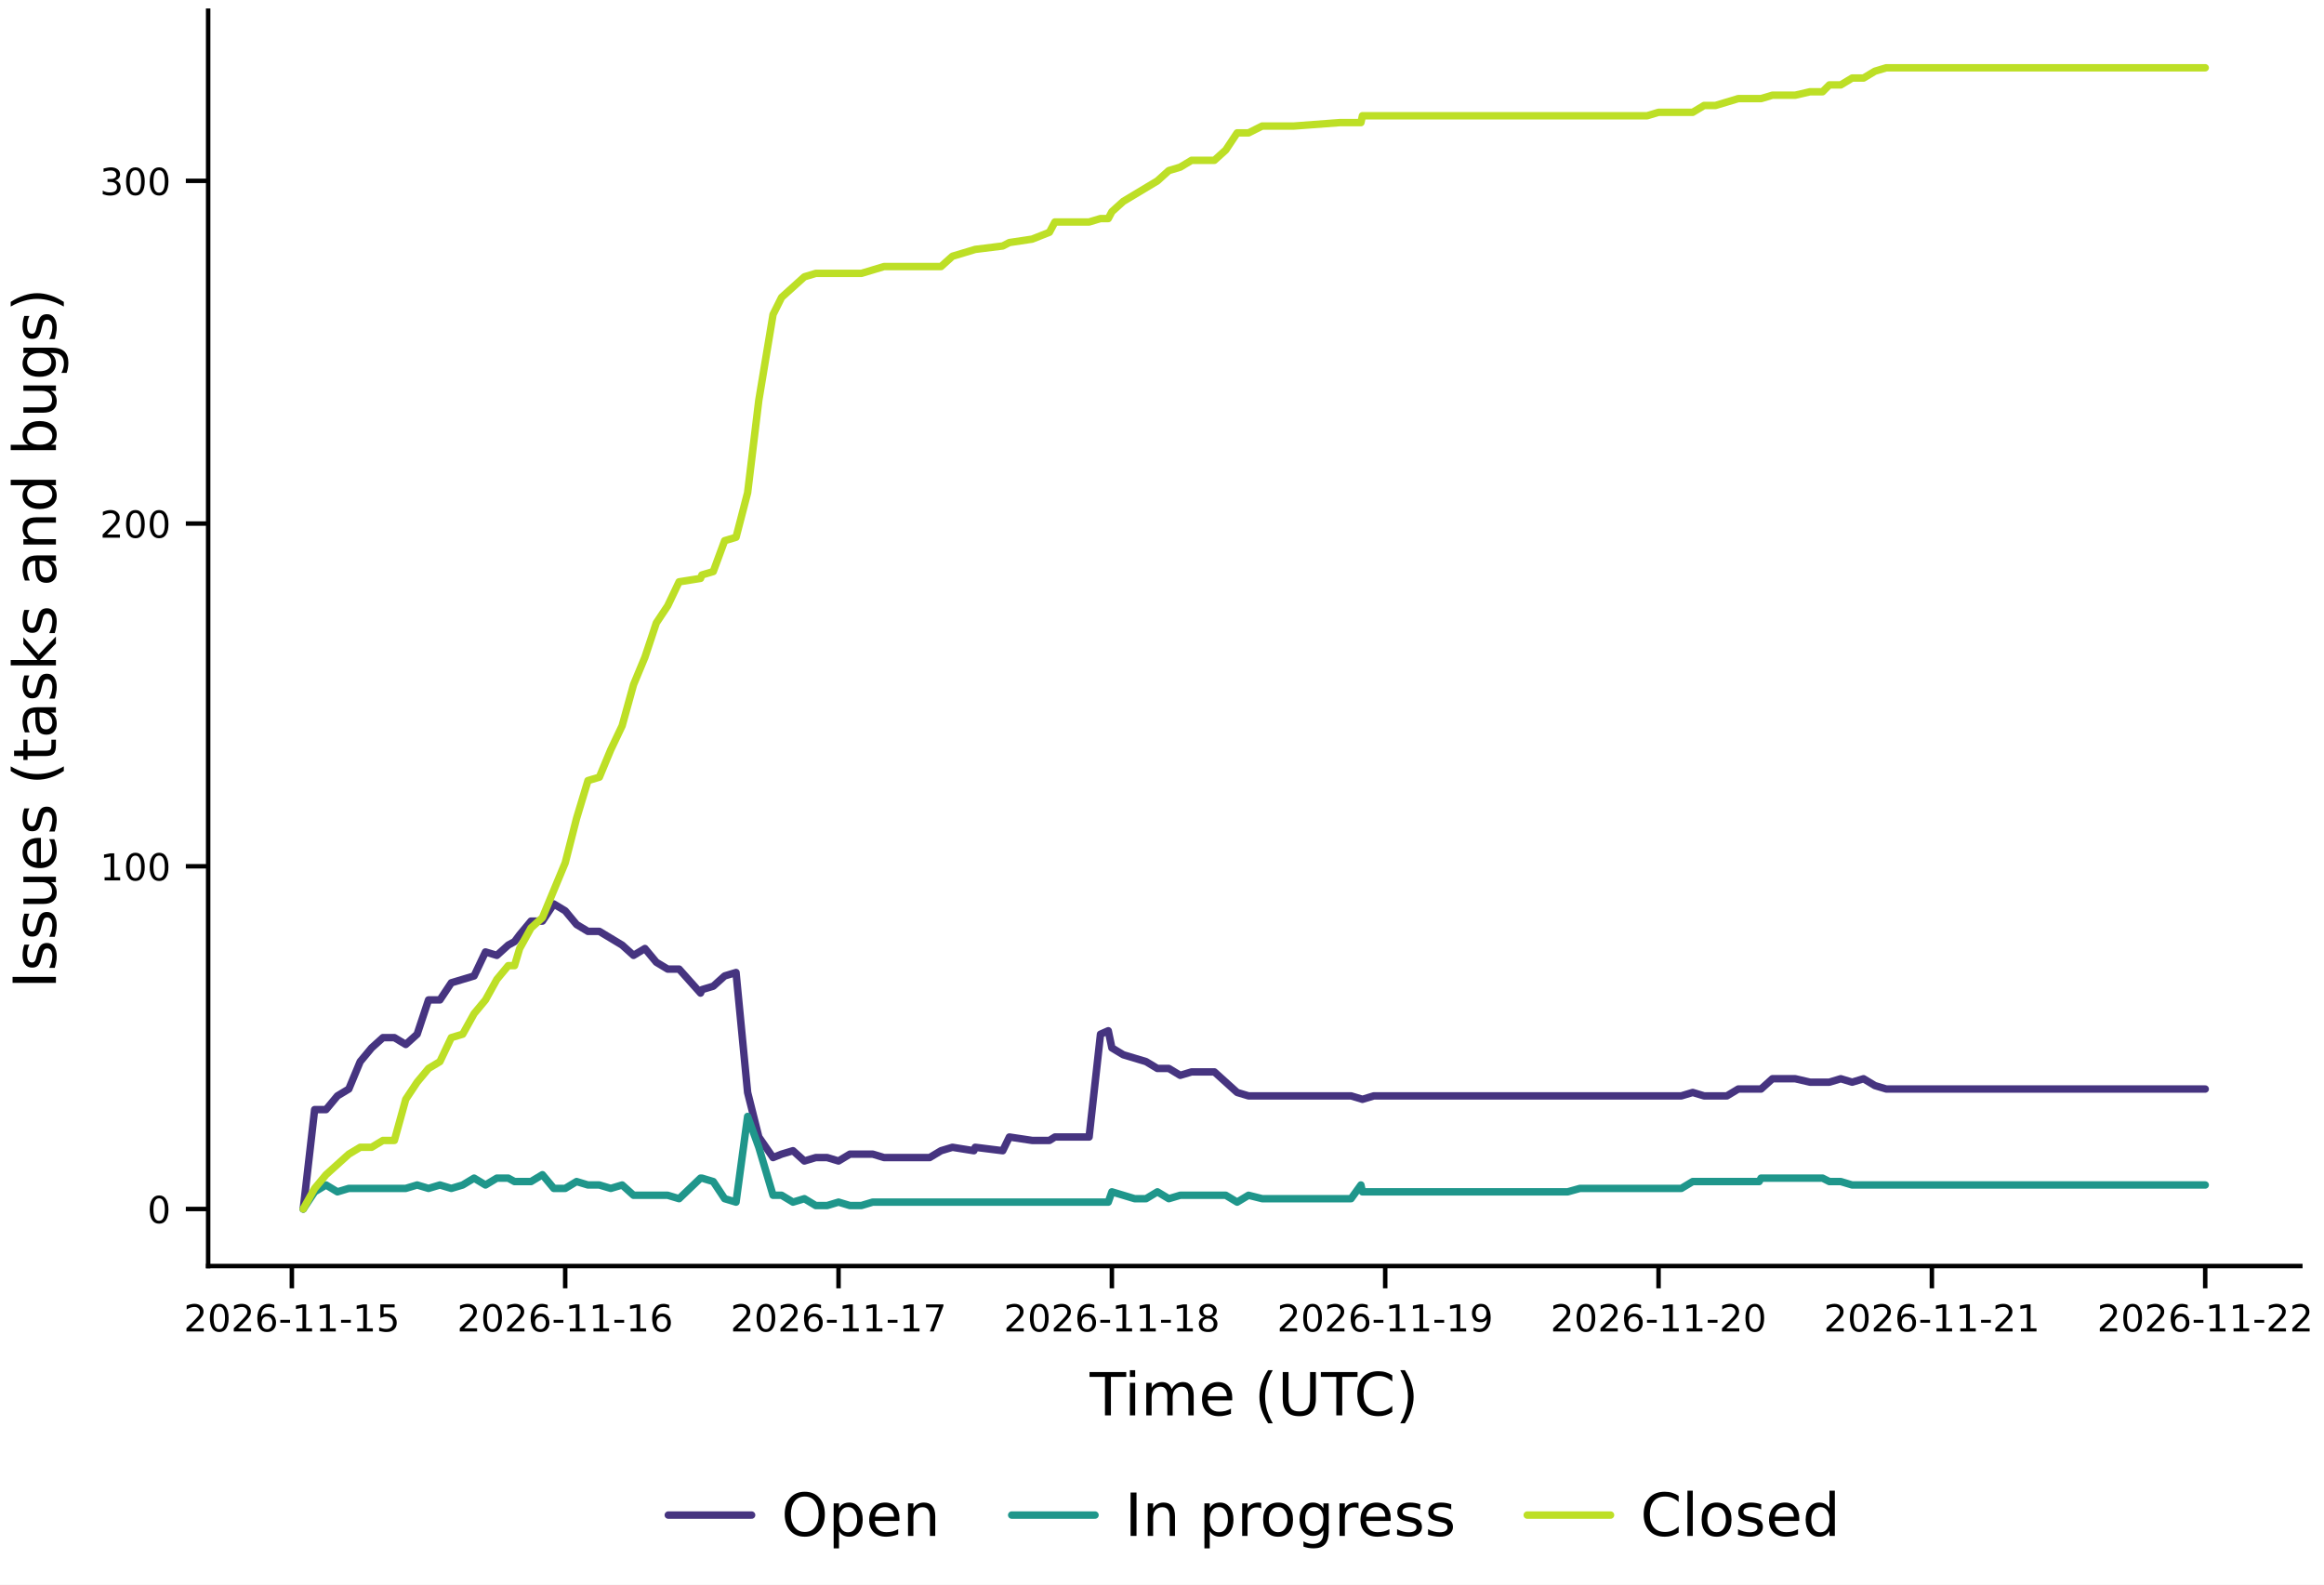
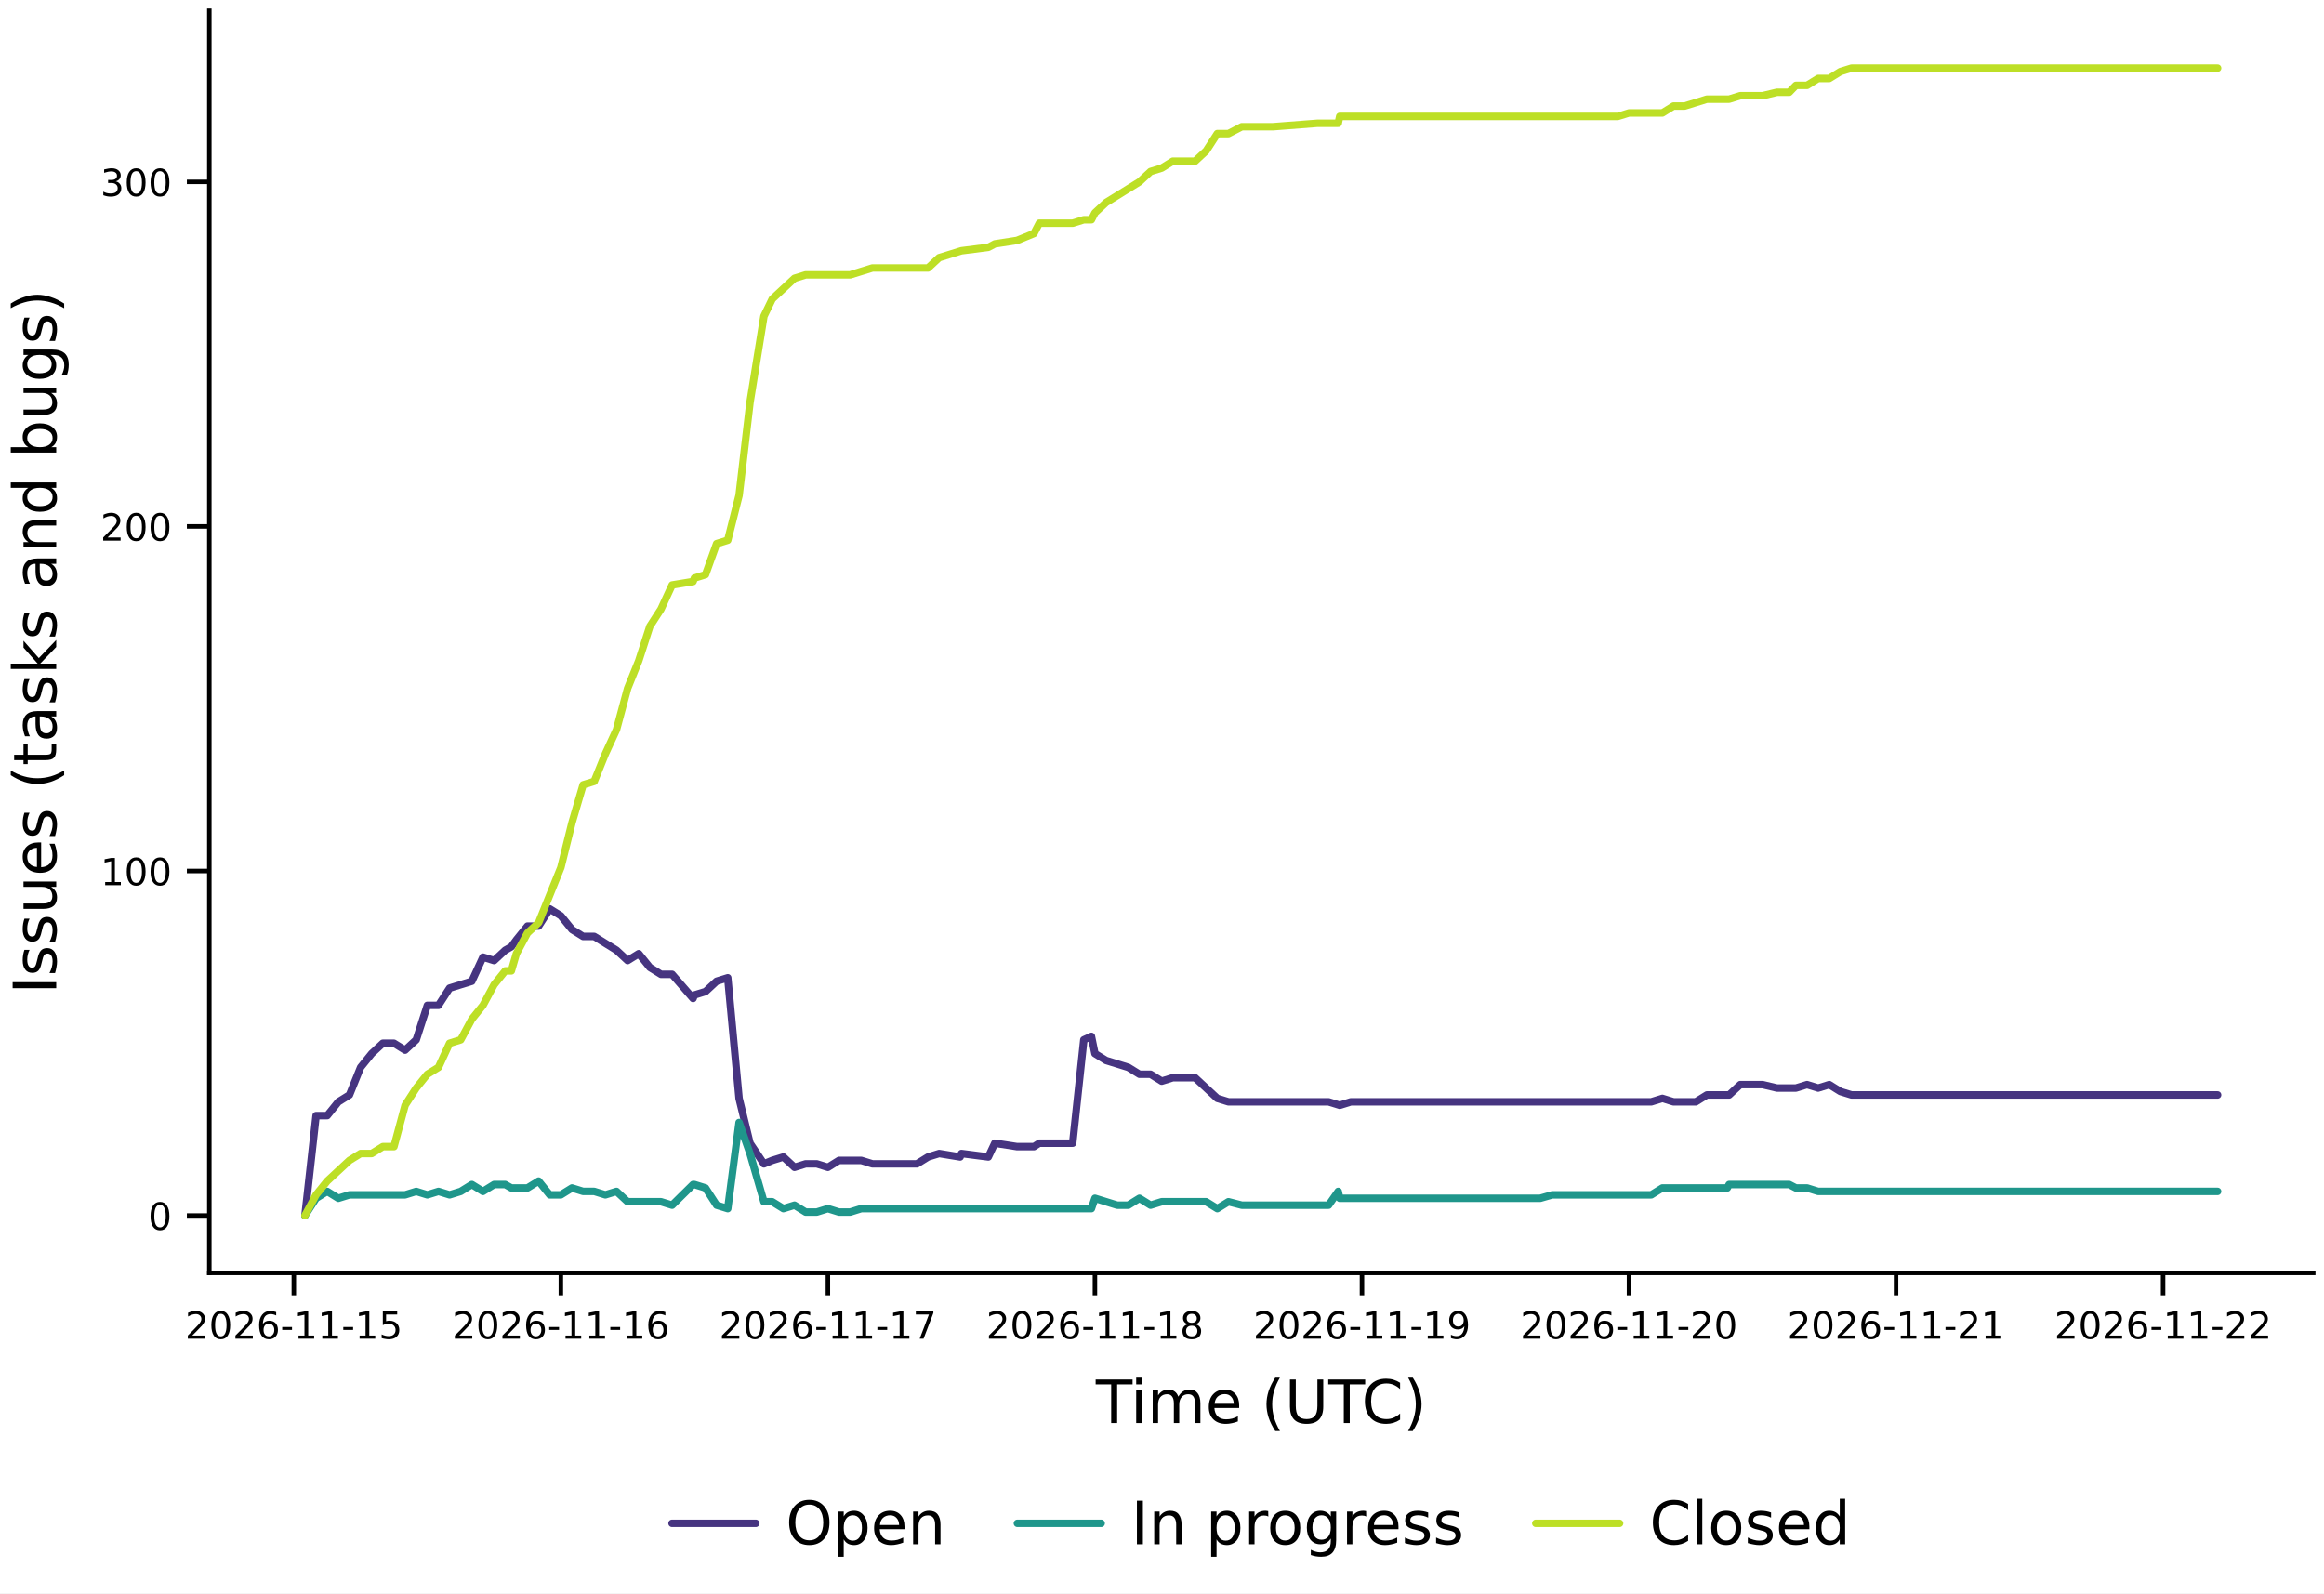
- <svg xmlns="http://www.w3.org/2000/svg" xmlns:xlink="http://www.w3.org/1999/xlink" width="312.44pt" height="213.046pt" viewBox="0 0 312.44 213.046" version="1.1">
+ <svg xmlns="http://www.w3.org/2000/svg" xmlns:xlink="http://www.w3.org/1999/xlink" width="310.696pt" height="213.046pt" viewBox="0 0 310.696 213.046" version="1.1">
  <defs>
    <style type="text/css">*{stroke-linejoin: round; stroke-linecap: butt}</style>
  </defs>
  <g id="figure_1">
    <g id="patch_1">
-       <path d="M 0 213.046  L 312.44 213.046  L 312.44 0  L 0 0  z " style="fill: #ffffff" />
+       <path d="M -0 213.046  L 310.696 213.046  L 310.696 0  L -0 0  z " style="fill: #ffffff" />
    </g>
    <g id="axes_1">
      <g id="patch_2">
        <path d="M 27.984 170.203  L 309.256 170.203  L 309.256 1.44  L 27.984 1.44  z " style="fill: #ffffff" />
      </g>
      <g id="matplotlib.axis_1">
        <g id="xtick_1">
          <g id="line2d_1">
            <defs>
-               <path id="meac3824e19" d="M 0 0  L 0 3  " style="stroke: #000000; stroke-width: 0.6" />
+               <path id="mcc0db4eb86" d="M 0 0  L 0 3  " style="stroke: #000000; stroke-width: 0.6" />
            </defs>
            <g>
-               <use xlink:href="#meac3824e19" x="39.238" y="170.203" style="stroke: #000000; stroke-width: 0.6" />
+               <use xlink:href="#mcc0db4eb86" x="39.282" y="170.203" style="stroke: #000000; stroke-width: 0.6" />
            </g>
          </g>
          <g id="text_1">
-             <text style="font-size: 5px; font-family: 'DejaVu Sans', sans-serif; text-anchor: middle" x="39.238" y="179.002" transform="rotate(-0 39.2383 179.0017)">2026-11-15</text>
+             <text style="font-size: 5px; font-family: 'DejaVu Sans', sans-serif; text-anchor: middle" x="39.282" y="179.002" transform="rotate(-0 39.28194 179.0017)">2026-11-15</text>
          </g>
        </g>
        <g id="xtick_2">
          <g id="line2d_2">
            <g>
-               <use xlink:href="#meac3824e19" x="75.986" y="170.203" style="stroke: #000000; stroke-width: 0.6" />
+               <use xlink:href="#mcc0db4eb86" x="74.982" y="170.203" style="stroke: #000000; stroke-width: 0.6" />
            </g>
          </g>
          <g id="text_2">
-             <text style="font-size: 5px; font-family: 'DejaVu Sans', sans-serif; text-anchor: middle" x="75.986" y="179.002" transform="rotate(-0 75.98579 179.0017)">2026-11-16</text>
+             <text style="font-size: 5px; font-family: 'DejaVu Sans', sans-serif; text-anchor: middle" x="74.982" y="179.002" transform="rotate(-0 74.98195 179.0017)">2026-11-16</text>
          </g>
        </g>
        <g id="xtick_3">
          <g id="line2d_3">
            <g>
-               <use xlink:href="#meac3824e19" x="112.733" y="170.203" style="stroke: #000000; stroke-width: 0.6" />
+               <use xlink:href="#mcc0db4eb86" x="110.682" y="170.203" style="stroke: #000000; stroke-width: 0.6" />
            </g>
          </g>
          <g id="text_3">
-             <text style="font-size: 5px; font-family: 'DejaVu Sans', sans-serif; text-anchor: middle" x="112.733" y="179.002" transform="rotate(-0 112.7333 179.0017)">2026-11-17</text>
+             <text style="font-size: 5px; font-family: 'DejaVu Sans', sans-serif; text-anchor: middle" x="110.682" y="179.002" transform="rotate(-0 110.682 179.0017)">2026-11-17</text>
          </g>
        </g>
        <g id="xtick_4">
          <g id="line2d_4">
            <g>
-               <use xlink:href="#meac3824e19" x="149.481" y="170.203" style="stroke: #000000; stroke-width: 0.6" />
+               <use xlink:href="#mcc0db4eb86" x="146.382" y="170.203" style="stroke: #000000; stroke-width: 0.6" />
            </g>
          </g>
          <g id="text_4">
-             <text style="font-size: 5px; font-family: 'DejaVu Sans', sans-serif; text-anchor: middle" x="149.481" y="179.002" transform="rotate(-0 149.4808 179.0017)">2026-11-18</text>
+             <text style="font-size: 5px; font-family: 'DejaVu Sans', sans-serif; text-anchor: middle" x="146.382" y="179.002" transform="rotate(-0 146.382 179.0017)">2026-11-18</text>
          </g>
        </g>
        <g id="xtick_5">
          <g id="line2d_5">
            <g>
-               <use xlink:href="#meac3824e19" x="186.228" y="170.203" style="stroke: #000000; stroke-width: 0.6" />
+               <use xlink:href="#mcc0db4eb86" x="182.082" y="170.203" style="stroke: #000000; stroke-width: 0.6" />
            </g>
          </g>
          <g id="text_5">
-             <text style="font-size: 5px; font-family: 'DejaVu Sans', sans-serif; text-anchor: middle" x="186.228" y="179.002" transform="rotate(-0 186.2283 179.0017)">2026-11-19</text>
+             <text style="font-size: 5px; font-family: 'DejaVu Sans', sans-serif; text-anchor: middle" x="182.082" y="179.002" transform="rotate(-0 182.082 179.0017)">2026-11-19</text>
          </g>
        </g>
        <g id="xtick_6">
          <g id="line2d_6">
            <g>
-               <use xlink:href="#meac3824e19" x="222.976" y="170.203" style="stroke: #000000; stroke-width: 0.6" />
+               <use xlink:href="#mcc0db4eb86" x="217.782" y="170.203" style="stroke: #000000; stroke-width: 0.6" />
            </g>
          </g>
          <g id="text_6">
-             <text style="font-size: 5px; font-family: 'DejaVu Sans', sans-serif; text-anchor: middle" x="222.976" y="179.002" transform="rotate(-0 222.9758 179.0017)">2026-11-20</text>
+             <text style="font-size: 5px; font-family: 'DejaVu Sans', sans-serif; text-anchor: middle" x="217.782" y="179.002" transform="rotate(-0 217.782 179.0017)">2026-11-20</text>
          </g>
        </g>
        <g id="xtick_7">
          <g id="line2d_7">
            <g>
-               <use xlink:href="#meac3824e19" x="259.723" y="170.203" style="stroke: #000000; stroke-width: 0.6" />
+               <use xlink:href="#mcc0db4eb86" x="253.482" y="170.203" style="stroke: #000000; stroke-width: 0.6" />
            </g>
          </g>
          <g id="text_7">
-             <text style="font-size: 5px; font-family: 'DejaVu Sans', sans-serif; text-anchor: middle" x="259.723" y="179.002" transform="rotate(-0 259.7233 179.0017)">2026-11-21</text>
+             <text style="font-size: 5px; font-family: 'DejaVu Sans', sans-serif; text-anchor: middle" x="253.482" y="179.002" transform="rotate(-0 253.482 179.0017)">2026-11-21</text>
          </g>
        </g>
        <g id="xtick_8">
          <g id="line2d_8">
            <g>
-               <use xlink:href="#meac3824e19" x="296.471" y="170.203" style="stroke: #000000; stroke-width: 0.6" />
+               <use xlink:href="#mcc0db4eb86" x="289.182" y="170.203" style="stroke: #000000; stroke-width: 0.6" />
            </g>
          </g>
          <g id="text_8">
-             <text style="font-size: 5px; font-family: 'DejaVu Sans', sans-serif; text-anchor: middle" x="296.471" y="179.002" transform="rotate(-0 296.4708 179.0017)">2026-11-22</text>
+             <text style="font-size: 5px; font-family: 'DejaVu Sans', sans-serif; text-anchor: middle" x="289.182" y="179.002" transform="rotate(-0 289.182 179.0017)">2026-11-22</text>
          </g>
        </g>
        <g id="text_9">
          <text style="font-size: 8px; font-family: 'DejaVu Sans', sans-serif; text-anchor: middle" x="168.62" y="190.282" transform="rotate(-0 168.6201 190.2816)">Time (UTC)</text>
        </g>
      </g>
      <g id="matplotlib.axis_2">
        <g id="ytick_1">
          <g id="line2d_9">
            <defs>
-               <path id="m0662e7f740" d="M 0 0  L -3 0  " style="stroke: #000000; stroke-width: 0.6" />
+               <path id="mebfcbb537f" d="M 0 0  L -3 0  " style="stroke: #000000; stroke-width: 0.6" />
            </defs>
            <g>
-               <use xlink:href="#m0662e7f740" x="27.984" y="162.532" style="stroke: #000000; stroke-width: 0.6" />
+               <use xlink:href="#mebfcbb537f" x="27.984" y="162.532" style="stroke: #000000; stroke-width: 0.6" />
            </g>
          </g>
          <g id="text_10">
            <text style="font-size: 5px; font-family: 'DejaVu Sans', sans-serif; text-anchor: end" x="22.984" y="164.431" transform="rotate(-0 22.98438 164.4312)">0</text>
          </g>
        </g>
        <g id="ytick_2">
          <g id="line2d_10">
            <g>
-               <use xlink:href="#m0662e7f740" x="27.984" y="116.46" style="stroke: #000000; stroke-width: 0.6" />
+               <use xlink:href="#mebfcbb537f" x="27.984" y="116.46" style="stroke: #000000; stroke-width: 0.6" />
            </g>
          </g>
          <g id="text_11">
            <text style="font-size: 5px; font-family: 'DejaVu Sans', sans-serif; text-anchor: end" x="22.984" y="118.359" transform="rotate(-0 22.98438 118.3589)">100</text>
          </g>
        </g>
        <g id="ytick_3">
          <g id="line2d_11">
            <g>
-               <use xlink:href="#m0662e7f740" x="27.984" y="70.387" style="stroke: #000000; stroke-width: 0.6" />
+               <use xlink:href="#mebfcbb537f" x="27.984" y="70.387" style="stroke: #000000; stroke-width: 0.6" />
            </g>
          </g>
          <g id="text_12">
            <text style="font-size: 5px; font-family: 'DejaVu Sans', sans-serif; text-anchor: end" x="22.984" y="72.287" transform="rotate(-0 22.98438 72.28662)">200</text>
          </g>
        </g>
        <g id="ytick_4">
          <g id="line2d_12">
            <g>
-               <use xlink:href="#m0662e7f740" x="27.984" y="24.315" style="stroke: #000000; stroke-width: 0.6" />
+               <use xlink:href="#mebfcbb537f" x="27.984" y="24.315" style="stroke: #000000; stroke-width: 0.6" />
            </g>
          </g>
          <g id="text_13">
            <text style="font-size: 5px; font-family: 'DejaVu Sans', sans-serif; text-anchor: end" x="22.984" y="26.214" transform="rotate(-0 22.98438 26.21431)">300</text>
          </g>
        </g>
        <g id="text_14">
          <text style="font-size: 8px; font-family: 'DejaVu Sans', sans-serif; text-anchor: middle" x="7.519" y="85.821" transform="rotate(-90 7.51875 85.82143)">Issues (tasks and bugs)</text>
        </g>
      </g>
      <g id="line2d_13">
-         <path d="M 40.769 162.532  L 42.301 149.171  L 43.832 149.171  L 45.363 147.328  L 46.894 146.407  L 48.425 142.721  L 49.956 140.878  L 51.487 139.496  L 53.019 139.496  L 54.55 140.417  L 56.081 139.035  L 57.612 134.428  L 59.143 134.428  L 60.674 132.124  L 63.737 131.203  L 65.268 127.978  L 66.799 128.438  L 68.33 127.056  L 69.172 126.595  L 69.861 125.674  L 71.392 123.831  L 72.923 123.831  L 74.455 121.527  L 75.986 122.449  L 77.517 124.292  L 79.048 125.213  L 80.579 125.213  L 83.642 127.056  L 85.173 128.438  L 86.704 127.517  L 88.235 129.36  L 89.766 130.281  L 91.297 130.281  L 94.181 133.506  L 94.36 133.046  L 95.891 132.585  L 97.422 131.203  L 98.953 130.742  L 100.51 146.867  L 102.015 152.857  L 103.929 155.621  L 105.078 155.16  L 106.609 154.7  L 108.14 156.082  L 109.671 155.621  L 111.202 155.621  L 112.733 156.082  L 114.264 155.16  L 117.327 155.16  L 118.858 155.621  L 124.982 155.621  L 126.514 154.7  L 128.045 154.239  L 130.928 154.7  L 131.107 154.239  L 134.807 154.7  L 135.7 152.857  L 138.763 153.317  L 141.085 153.317  L 141.825 152.857  L 146.418 152.857  L 147.95 139.035  L 148.996 138.574  L 149.481 140.878  L 151.012 141.799  L 154.074 142.721  L 155.605 143.642  L 157.137 143.642  L 158.668 144.564  L 160.199 144.103  L 163.261 144.103  L 166.323 146.867  L 167.855 147.328  L 181.635 147.328  L 183.166 147.789  L 184.697 147.328  L 226.038 147.328  L 227.569 146.867  L 229.1 147.328  L 232.163 147.328  L 233.694 146.407  L 236.756 146.407  L 238.287 145.024  L 241.35 145.024  L 243.34 145.485  L 245.943 145.485  L 247.474 145.024  L 249.005 145.485  L 250.536 145.024  L 252.068 145.946  L 253.599 146.407  L 296.471 146.407  L 296.471 146.407  " clip-path="url(#pbe592edf27)" style="fill: none; stroke: #463480; stroke-linecap: round" />
+         <path d="M 40.769 162.532  L 42.257 149.171  L 43.744 149.171  L 45.232 147.328  L 46.719 146.407  L 48.207 142.721  L 49.694 140.878  L 51.182 139.496  L 52.669 139.496  L 54.157 140.417  L 55.644 139.035  L 57.132 134.428  L 58.619 134.428  L 60.107 132.124  L 63.082 131.203  L 64.569 127.978  L 66.057 128.438  L 67.544 127.056  L 68.363 126.595  L 69.032 125.674  L 70.519 123.831  L 72.007 123.831  L 73.494 121.527  L 74.982 122.449  L 76.469 124.292  L 77.957 125.213  L 79.444 125.213  L 82.419 127.056  L 83.907 128.438  L 85.394 127.517  L 86.882 129.36  L 88.369 130.281  L 89.857 130.281  L 92.658 133.506  L 92.832 133.046  L 94.319 132.585  L 95.807 131.203  L 97.294 130.742  L 98.807 146.867  L 100.269 152.857  L 102.129 155.621  L 103.244 155.16  L 104.732 154.7  L 106.219 156.082  L 107.707 155.621  L 109.194 155.621  L 110.682 156.082  L 112.169 155.16  L 115.144 155.16  L 116.632 155.621  L 122.582 155.621  L 124.069 154.7  L 125.557 154.239  L 128.358 154.7  L 128.532 154.239  L 132.127 154.7  L 132.994 152.857  L 135.969 153.317  L 138.226 153.317  L 138.944 152.857  L 143.407 152.857  L 144.894 139.035  L 145.911 138.574  L 146.382 140.878  L 147.869 141.799  L 150.844 142.721  L 152.332 143.642  L 153.819 143.642  L 155.307 144.564  L 156.794 144.103  L 159.769 144.103  L 162.744 146.867  L 164.232 147.328  L 177.619 147.328  L 179.107 147.789  L 180.594 147.328  L 220.757 147.328  L 222.244 146.867  L 223.732 147.328  L 226.707 147.328  L 228.194 146.407  L 231.169 146.407  L 232.657 145.024  L 235.632 145.024  L 237.566 145.485  L 240.094 145.485  L 241.582 145.024  L 243.069 145.485  L 244.557 145.024  L 246.044 145.946  L 247.532 146.407  L 296.471 146.407  L 296.471 146.407  " clip-path="url(#pedd3fbf1dc)" style="fill: none; stroke: #463480; stroke-linecap: round" />
      </g>
      <g id="line2d_14">
-         <path d="M 40.769 162.532  L 42.301 160.228  L 43.832 159.307  L 45.363 160.228  L 46.894 159.767  L 54.55 159.767  L 56.081 159.307  L 57.612 159.767  L 59.143 159.307  L 60.674 159.767  L 62.205 159.307  L 63.737 158.385  L 65.268 159.307  L 66.799 158.385  L 68.33 158.385  L 69.172 158.846  L 71.392 158.846  L 72.923 157.925  L 74.455 159.767  L 75.986 159.767  L 77.517 158.846  L 79.048 159.307  L 80.579 159.307  L 82.11 159.767  L 83.642 159.307  L 85.173 160.689  L 89.766 160.689  L 91.297 161.15  L 94.181 158.385  L 94.36 158.385  L 95.891 158.846  L 97.422 161.15  L 98.953 161.61  L 100.51 150.092  L 102.015 154.239  L 103.929 160.689  L 105.078 160.689  L 106.609 161.61  L 108.14 161.15  L 109.671 162.071  L 111.202 162.071  L 112.733 161.61  L 114.264 162.071  L 115.796 162.071  L 117.327 161.61  L 148.996 161.61  L 149.481 160.228  L 152.543 161.15  L 154.074 161.15  L 155.605 160.228  L 157.137 161.15  L 158.668 160.689  L 164.792 160.689  L 166.323 161.61  L 167.855 160.689  L 169.692 161.15  L 181.635 161.15  L 182.962 159.307  L 183.166 160.228  L 210.752 160.228  L 212.411 159.767  L 226.038 159.767  L 227.569 158.846  L 236.501 158.846  L 236.756 158.385  L 245.024 158.385  L 245.943 158.846  L 247.474 158.846  L 249.005 159.307  L 296.471 159.307  L 296.471 159.307  " clip-path="url(#pbe592edf27)" style="fill: none; stroke: #1f968b; stroke-linecap: round" />
+         <path d="M 40.769 162.532  L 42.257 160.228  L 43.744 159.307  L 45.232 160.228  L 46.719 159.767  L 54.157 159.767  L 55.644 159.307  L 57.132 159.767  L 58.619 159.307  L 60.107 159.767  L 61.594 159.307  L 63.082 158.385  L 64.569 159.307  L 66.057 158.385  L 67.544 158.385  L 68.363 158.846  L 70.519 158.846  L 72.007 157.925  L 73.494 159.767  L 74.982 159.767  L 76.469 158.846  L 77.957 159.307  L 79.444 159.307  L 80.932 159.767  L 82.419 159.307  L 83.907 160.689  L 88.369 160.689  L 89.857 161.15  L 92.658 158.385  L 92.832 158.385  L 94.319 158.846  L 95.807 161.15  L 97.294 161.61  L 98.807 150.092  L 100.269 154.239  L 102.129 160.689  L 103.244 160.689  L 104.732 161.61  L 106.219 161.15  L 107.707 162.071  L 109.194 162.071  L 110.682 161.61  L 112.169 162.071  L 113.657 162.071  L 115.144 161.61  L 145.911 161.61  L 146.382 160.228  L 149.357 161.15  L 150.844 161.15  L 152.332 160.228  L 153.819 161.15  L 155.307 160.689  L 161.257 160.689  L 162.744 161.61  L 164.232 160.689  L 166.017 161.15  L 177.619 161.15  L 178.909 159.307  L 179.107 160.228  L 205.907 160.228  L 207.518 159.767  L 220.757 159.767  L 222.244 158.846  L 230.922 158.846  L 231.169 158.385  L 239.202 158.385  L 240.094 158.846  L 241.582 158.846  L 243.069 159.307  L 296.471 159.307  L 296.471 159.307  " clip-path="url(#pedd3fbf1dc)" style="fill: none; stroke: #1f968b; stroke-linecap: round" />
      </g>
      <g id="line2d_15">
-         <path d="M 40.769 162.532  L 42.301 159.767  L 43.832 157.925  L 46.894 155.16  L 48.425 154.239  L 49.956 154.239  L 51.487 153.317  L 53.019 153.317  L 54.55 147.789  L 56.081 145.485  L 57.612 143.642  L 59.143 142.721  L 60.674 139.496  L 62.205 139.035  L 63.737 136.271  L 65.268 134.428  L 66.799 131.663  L 68.33 129.82  L 69.172 129.82  L 69.861 127.517  L 71.392 124.753  L 72.923 123.37  L 75.986 115.999  L 77.517 110.009  L 79.048 104.941  L 80.579 104.481  L 82.11 100.795  L 83.642 97.57  L 85.173 92.041  L 86.704 88.355  L 88.235 83.748  L 89.766 81.445  L 91.297 78.22  L 94.181 77.759  L 94.36 77.298  L 95.891 76.837  L 97.422 72.691  L 98.953 72.23  L 100.51 66.241  L 102.015 53.801  L 103.929 42.283  L 105.078 39.979  L 108.14 37.215  L 109.671 36.754  L 115.796 36.754  L 118.858 35.833  L 126.514 35.833  L 128.045 34.451  L 131.107 33.529  L 134.807 33.069  L 135.7 32.608  L 138.763 32.147  L 141.085 31.226  L 141.825 29.844  L 146.418 29.844  L 147.95 29.383  L 148.996 29.383  L 149.481 28.461  L 151.012 27.079  L 155.605 24.315  L 157.137 22.933  L 158.668 22.472  L 160.199 21.551  L 163.261 21.551  L 164.792 20.168  L 166.323 17.865  L 167.855 17.865  L 169.692 16.943  L 173.979 16.943  L 180.104 16.483  L 182.962 16.483  L 183.166 15.561  L 221.445 15.561  L 222.976 15.1  L 227.569 15.1  L 229.1 14.179  L 230.631 14.179  L 233.694 13.258  L 236.756 13.258  L 238.287 12.797  L 241.35 12.797  L 243.34 12.336  L 245.024 12.336  L 245.943 11.415  L 247.474 11.415  L 249.005 10.493  L 250.536 10.493  L 252.068 9.572  L 253.599 9.111  L 296.471 9.111  L 296.471 9.111  " clip-path="url(#pbe592edf27)" style="fill: none; stroke: #bddf26; stroke-linecap: round" />
+         <path d="M 40.769 162.532  L 42.257 159.767  L 43.744 157.925  L 46.719 155.16  L 48.207 154.239  L 49.694 154.239  L 51.182 153.317  L 52.669 153.317  L 54.157 147.789  L 55.644 145.485  L 57.132 143.642  L 58.619 142.721  L 60.107 139.496  L 61.594 139.035  L 63.082 136.271  L 64.569 134.428  L 66.057 131.663  L 67.544 129.82  L 68.363 129.82  L 69.032 127.517  L 70.519 124.753  L 72.007 123.37  L 74.982 115.999  L 76.469 110.009  L 77.957 104.941  L 79.444 104.481  L 80.932 100.795  L 82.419 97.57  L 83.907 92.041  L 85.394 88.355  L 86.882 83.748  L 88.369 81.445  L 89.857 78.22  L 92.658 77.759  L 92.832 77.298  L 94.319 76.837  L 95.807 72.691  L 97.294 72.23  L 98.807 66.241  L 100.269 53.801  L 102.129 42.283  L 103.244 39.979  L 106.219 37.215  L 107.707 36.754  L 113.657 36.754  L 116.632 35.833  L 124.069 35.833  L 125.557 34.451  L 128.532 33.529  L 132.127 33.069  L 132.994 32.608  L 135.969 32.147  L 138.226 31.226  L 138.944 29.844  L 143.407 29.844  L 144.894 29.383  L 145.911 29.383  L 146.382 28.461  L 147.869 27.079  L 152.332 24.315  L 153.819 22.933  L 155.307 22.472  L 156.794 21.551  L 159.769 21.551  L 161.257 20.168  L 162.744 17.865  L 164.232 17.865  L 166.017 16.943  L 170.182 16.943  L 176.132 16.483  L 178.909 16.483  L 179.107 15.561  L 216.294 15.561  L 217.782 15.1  L 222.244 15.1  L 223.732 14.179  L 225.219 14.179  L 228.194 13.258  L 231.169 13.258  L 232.657 12.797  L 235.632 12.797  L 237.566 12.336  L 239.202 12.336  L 240.094 11.415  L 241.582 11.415  L 243.069 10.493  L 244.557 10.493  L 246.044 9.572  L 247.532 9.111  L 296.471 9.111  L 296.471 9.111  " clip-path="url(#pedd3fbf1dc)" style="fill: none; stroke: #bddf26; stroke-linecap: round" />
      </g>
      <g id="patch_3">
        <path d="M 27.984 170.203  L 27.984 1.44  " style="fill: none; stroke: #000000; stroke-width: 0.6; stroke-linejoin: miter; stroke-linecap: square" />
      </g>
      <g id="patch_4">
        <path d="M 27.984 170.203  L 309.256 170.203  " style="fill: none; stroke: #000000; stroke-width: 0.6; stroke-linejoin: miter; stroke-linecap: square" />
      </g>
      <g id="legend_1">
        <g id="line2d_16">
          <path d="M 89.846 203.684  L 95.446 203.684  L 101.046 203.684  " style="fill: none; stroke: #463480; stroke-linecap: round" />
        </g>
        <g id="text_15">
          <text style="font-size: 8px; font-family: 'DejaVu Sans', sans-serif; text-anchor: start" x="105.046" y="206.484" transform="rotate(-0 105.0457 206.4837)">Open</text>
        </g>
        <g id="line2d_17">
          <path d="M 136.014 203.684  L 141.614 203.684  L 147.214 203.684  " style="fill: none; stroke: #1f968b; stroke-linecap: round" />
        </g>
        <g id="text_16">
          <text style="font-size: 8px; font-family: 'DejaVu Sans', sans-serif; text-anchor: start" x="151.214" y="206.484" transform="rotate(-0 151.2145 206.4837)">In progress</text>
        </g>
        <g id="line2d_18">
          <path d="M 205.322 203.684  L 210.922 203.684  L 216.522 203.684  " style="fill: none; stroke: #bddf26; stroke-linecap: round" />
        </g>
        <g id="text_17">
          <text style="font-size: 8px; font-family: 'DejaVu Sans', sans-serif; text-anchor: start" x="220.522" y="206.484" transform="rotate(-0 220.522 206.4837)">Closed</text>
        </g>
      </g>
    </g>
  </g>
  <defs>
-     <clipPath id="pbe592edf27">
+     <clipPath id="pedd3fbf1dc">
      <rect x="27.984" y="1.44" width="281.271" height="168.763" />
    </clipPath>
  </defs>
</svg>
